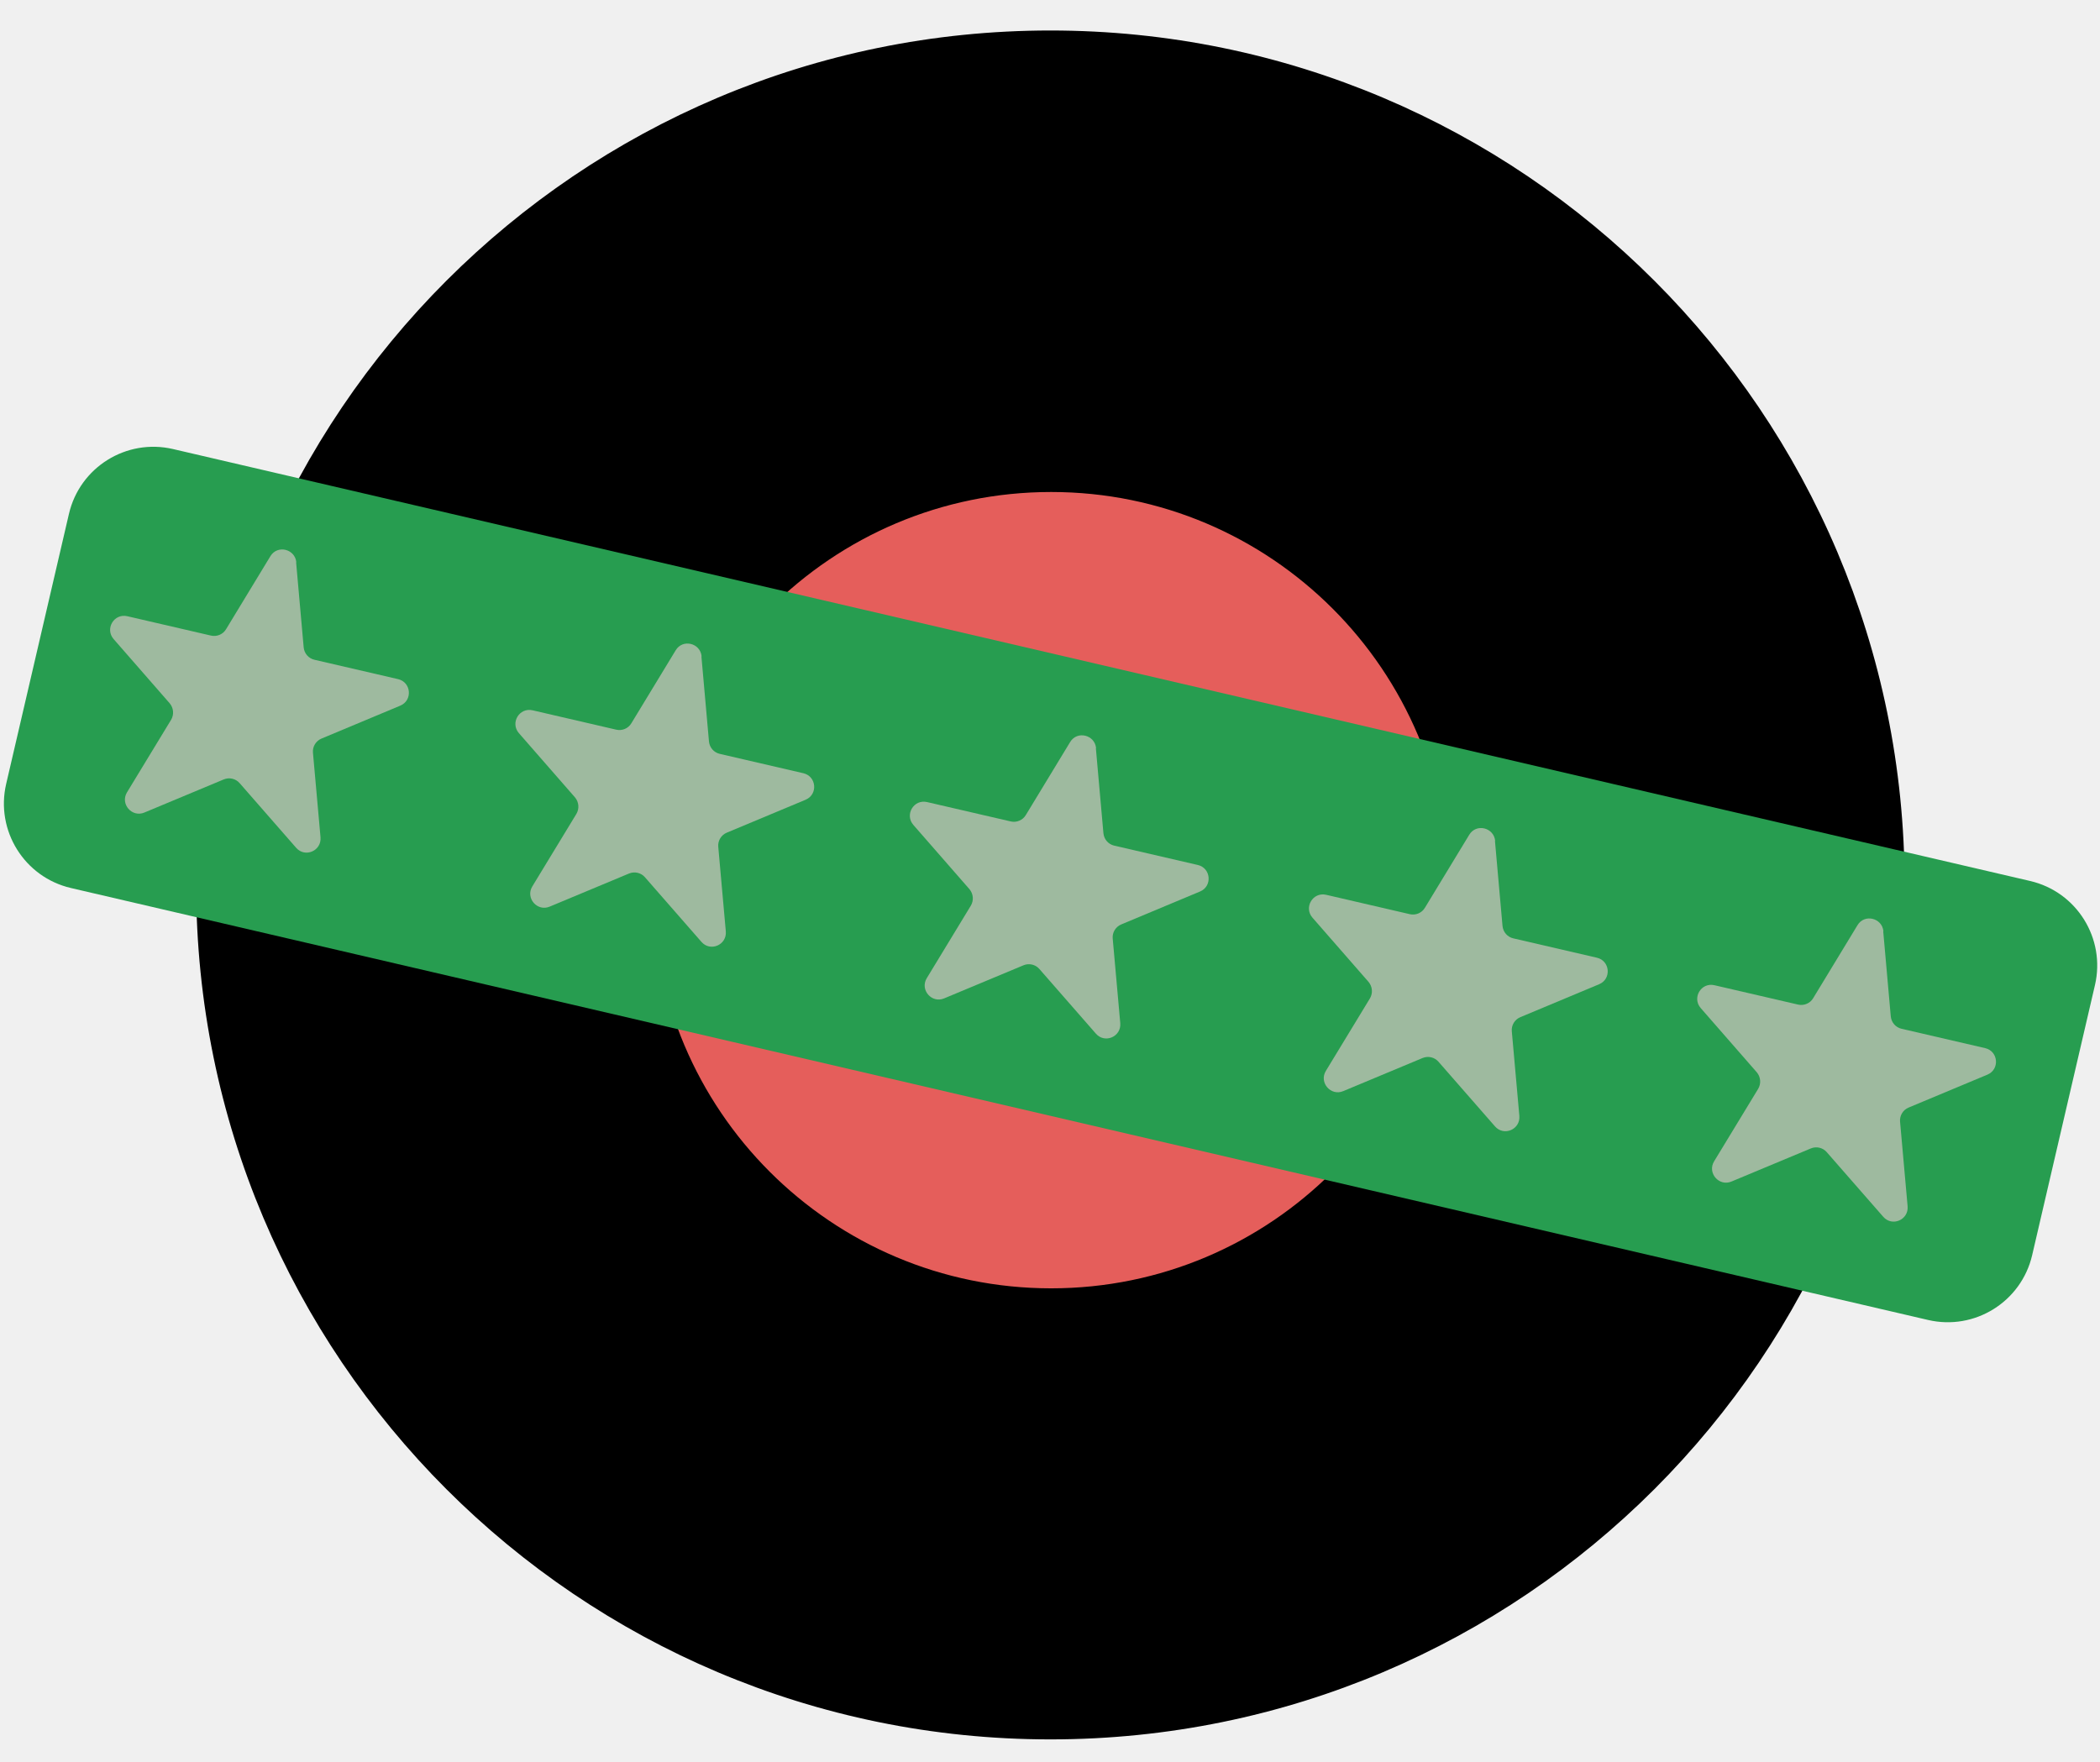
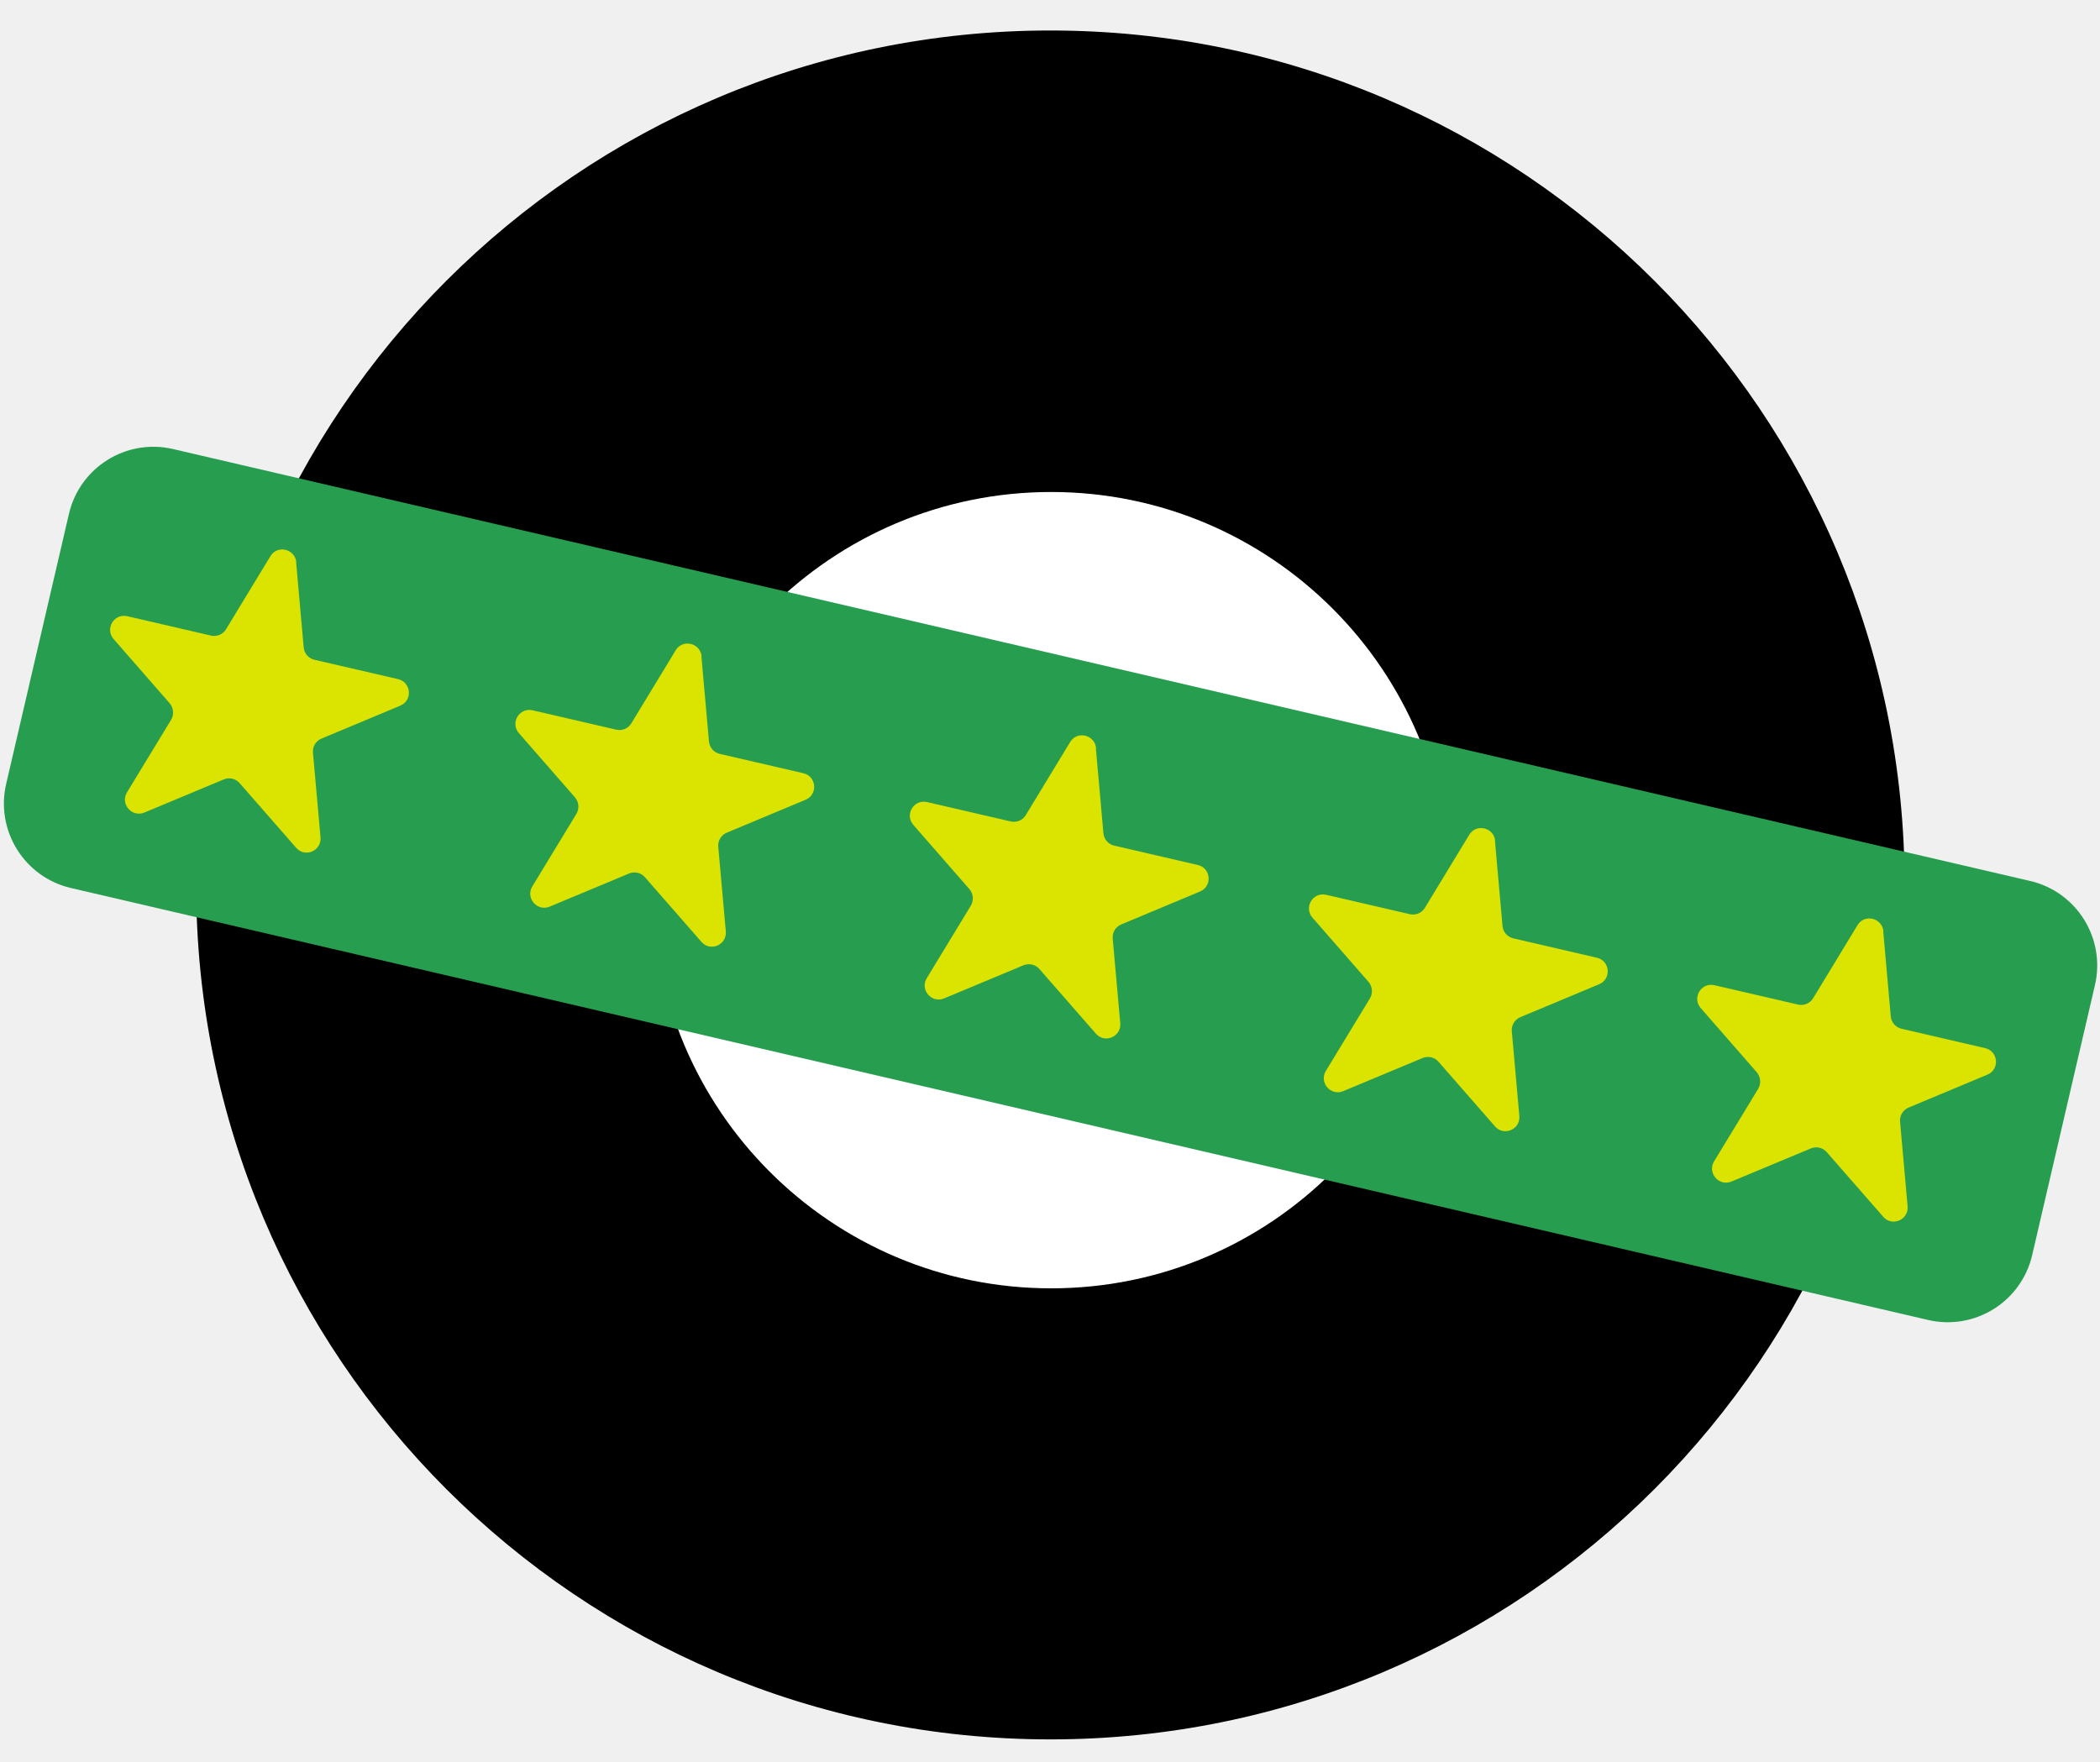
<svg xmlns="http://www.w3.org/2000/svg" width="174" height="146" viewBox="0 0 174 146" fill="none">
-   <g clip-path="url(#clip0_305_1129)">
+   <g clip-path="url(#clip0_623_1004)">
    <path d="M87.032 142.647C125.294 142.647 156.311 111.616 156.311 73.337C156.311 35.058 125.294 4.027 87.032 4.027C48.77 4.027 17.753 35.058 17.753 73.337C17.753 111.616 48.77 142.647 87.032 142.647Z" fill="black" stroke="black" stroke-width="3" stroke-miterlimit="10" />
-     <path d="M87.096 107.767C105.864 107.767 121.078 92.546 121.078 73.77C121.078 54.994 105.864 39.773 87.096 39.773C68.329 39.773 53.114 54.994 53.114 73.77C53.114 92.546 68.329 107.767 87.096 107.767Z" fill="#E55E5B" stroke="black" stroke-width="2" stroke-miterlimit="10" />
-     <path d="M168.211 73.009L14.337 37.214C10.472 36.315 6.61 38.72 5.712 42.587L0.511 64.965C-0.388 68.831 2.016 72.694 5.881 73.593L159.755 109.389C163.62 110.288 167.482 107.882 168.38 104.015L173.582 81.638C174.48 77.771 172.076 73.908 168.211 73.009Z" fill="#279D50" />
-     <path d="M90.801 62.01L91.426 69.053C91.475 69.55 91.827 69.968 92.324 70.08L99.252 71.684C100.343 71.941 100.471 73.449 99.429 73.882L92.902 76.61C92.437 76.802 92.148 77.284 92.196 77.781L92.822 84.792C92.918 85.915 91.539 86.509 90.801 85.659L86.118 80.3C85.797 79.931 85.268 79.802 84.803 79.995L78.228 82.739C77.202 83.172 76.207 82.033 76.785 81.07L80.441 75.053C80.698 74.62 80.65 74.075 80.329 73.69L75.678 68.363C74.941 67.513 75.71 66.213 76.817 66.47L83.745 68.074C84.226 68.187 84.739 67.978 84.996 67.545L88.668 61.496C89.245 60.534 90.705 60.887 90.817 61.994L90.801 62.01Z" fill="#9EBA9F" />
-     <path d="M24.536 46.608L25.162 53.651C25.21 54.148 25.563 54.566 26.06 54.678L32.988 56.282C34.078 56.539 34.206 58.047 33.164 58.48L26.637 61.208C26.172 61.4 25.883 61.882 25.931 62.379L26.557 69.39C26.653 70.513 25.274 71.107 24.536 70.257L19.854 64.898C19.533 64.529 19.004 64.4 18.538 64.593L11.963 67.337C10.937 67.77 9.943 66.63 10.52 65.668L14.177 59.651C14.433 59.218 14.385 58.673 14.064 58.288L9.414 52.961C8.676 52.111 9.446 50.811 10.552 51.068L17.48 52.672C17.961 52.785 18.474 52.576 18.731 52.143L22.403 46.094C22.981 45.132 24.44 45.485 24.552 46.592L24.536 46.608Z" fill="#9EBA9F" />
-     <path d="M156.039 77.188L156.664 84.231C156.712 84.728 157.065 85.145 157.562 85.258L164.49 86.862C165.581 87.119 165.709 88.627 164.667 89.06L158.14 91.787C157.674 91.98 157.386 92.461 157.434 92.959L158.059 99.97C158.156 101.093 156.776 101.687 156.039 100.836L151.356 95.478C151.035 95.109 150.506 94.98 150.041 95.173L143.466 97.916C142.439 98.35 141.445 97.21 142.022 96.248L145.679 90.231C145.935 89.798 145.887 89.253 145.567 88.868L140.916 83.541C140.178 82.691 140.948 81.391 142.055 81.648L148.982 83.252C149.464 83.364 149.977 83.156 150.233 82.723L153.906 76.674C154.483 75.712 155.942 76.064 156.055 77.171L156.039 77.188Z" fill="#9EBA9F" />
-     <path d="M58.118 54.405L58.743 61.448C58.791 61.946 59.144 62.363 59.641 62.475L66.569 64.08C67.66 64.336 67.788 65.844 66.746 66.278L60.219 69.005C59.754 69.198 59.465 69.679 59.513 70.176L60.139 77.188C60.235 78.311 58.855 78.904 58.118 78.054L53.435 72.695C53.114 72.326 52.585 72.198 52.12 72.39L45.545 75.134C44.519 75.567 43.524 74.428 44.102 73.465L47.758 67.449C48.015 67.016 47.967 66.47 47.646 66.085L42.995 60.758C42.257 59.908 43.027 58.609 44.134 58.865L51.062 60.47C51.543 60.582 52.056 60.373 52.312 59.94L55.985 53.892C56.562 52.929 58.022 53.282 58.134 54.389L58.118 54.405Z" fill="#9EBA9F" />
-     <path d="M123.869 69.695L124.494 76.738C124.542 77.236 124.895 77.653 125.392 77.765L132.32 79.369C133.411 79.626 133.539 81.134 132.497 81.567L125.97 84.295C125.505 84.487 125.216 84.969 125.264 85.466L125.889 92.477C125.986 93.6 124.606 94.194 123.869 93.344L119.186 87.985C118.865 87.616 118.336 87.488 117.871 87.68L111.296 90.424C110.27 90.857 109.275 89.718 109.853 88.755L113.509 82.739C113.766 82.305 113.717 81.76 113.397 81.375L108.746 76.048C108.008 75.198 108.778 73.898 109.885 74.155L116.813 75.76C117.294 75.872 117.807 75.663 118.063 75.23L121.736 69.181C122.313 68.219 123.773 68.572 123.885 69.679L123.869 69.695Z" fill="#9EBA9F" />
+     <path d="M87.096 107.767C105.864 107.767 121.078 92.546 121.078 73.77C121.078 54.994 105.864 39.773 87.096 39.773C68.329 39.773 53.114 54.994 53.114 73.77C53.114 92.546 68.329 107.767 87.096 107.767Z" fill="white" stroke="black" stroke-width="2" stroke-miterlimit="10" />
+     <path d="M168.211 73.008L14.337 37.213C10.472 36.314 6.61 38.72 5.712 42.586L0.511 64.964C-0.388 68.831 2.016 72.694 5.881 73.593L159.755 109.388C163.62 110.287 167.482 107.882 168.38 104.015L173.582 81.637C174.48 77.771 172.076 73.907 168.211 73.008Z" fill="#279D50" />
+     <path d="M90.8 62.01L91.426 69.053C91.474 69.551 91.827 69.968 92.324 70.08L99.252 71.684C100.342 71.941 100.471 73.449 99.428 73.883L92.901 76.61C92.436 76.803 92.147 77.284 92.196 77.781L92.821 84.792C92.917 85.915 91.538 86.509 90.8 85.659L86.118 80.3C85.797 79.931 85.268 79.803 84.803 79.995L78.228 82.739C77.201 83.172 76.207 82.033 76.784 81.07L80.441 75.054C80.697 74.621 80.649 74.075 80.328 73.69L75.678 68.363C74.94 67.513 75.71 66.213 76.816 66.47L83.744 68.075C84.225 68.187 84.739 67.978 84.995 67.545L88.668 61.497C89.245 60.534 90.704 60.887 90.817 61.994L90.8 62.01Z" fill="#DAE400" />
+     <path d="M24.537 46.608L25.162 53.651C25.21 54.148 25.563 54.566 26.06 54.678L32.988 56.282C34.079 56.539 34.207 58.047 33.165 58.48L26.638 61.208C26.172 61.4 25.884 61.882 25.932 62.379L26.557 69.39C26.654 70.513 25.274 71.107 24.537 70.257L19.854 64.898C19.533 64.529 19.004 64.4 18.539 64.593L11.964 67.337C10.938 67.77 9.943 66.63 10.521 65.668L14.177 59.651C14.434 59.218 14.385 58.673 14.065 58.288L9.414 52.961C8.676 52.111 9.446 50.811 10.553 51.068L17.48 52.672C17.962 52.785 18.475 52.576 18.731 52.143L22.404 46.094C22.981 45.132 24.441 45.485 24.553 46.592L24.537 46.608Z" fill="#DAE400" />
+     <path d="M156.039 77.187L156.664 84.231C156.712 84.728 157.065 85.145 157.562 85.257L164.49 86.862C165.581 87.118 165.709 88.627 164.667 89.06L158.14 91.787C157.674 91.98 157.386 92.461 157.434 92.959L158.059 99.97C158.156 101.093 156.776 101.686 156.039 100.836L151.356 95.477C151.035 95.108 150.506 94.98 150.041 95.173L143.466 97.916C142.439 98.349 141.445 97.21 142.022 96.248L145.679 90.231C145.935 89.798 145.887 89.252 145.567 88.867L140.916 83.541C140.178 82.69 140.948 81.391 142.055 81.647L148.982 83.252C149.464 83.364 149.977 83.156 150.233 82.722L153.906 76.674C154.483 75.711 155.942 76.064 156.055 77.171L156.039 77.187Z" fill="#DAE400" />
+     <path d="M58.118 54.405L58.743 61.448C58.791 61.946 59.144 62.363 59.641 62.475L66.569 64.08C67.66 64.336 67.788 65.844 66.746 66.278L60.219 69.005C59.754 69.198 59.465 69.679 59.513 70.176L60.139 77.188C60.235 78.311 58.855 78.904 58.118 78.054L53.435 72.695C53.114 72.326 52.585 72.198 52.12 72.39L45.545 75.134C44.519 75.567 43.524 74.428 44.102 73.465L47.758 67.449C48.015 67.016 47.967 66.47 47.646 66.085L42.995 60.758C42.257 59.908 43.027 58.609 44.134 58.865L51.062 60.47C51.543 60.582 52.056 60.373 52.312 59.94L55.985 53.892C56.562 52.929 58.022 53.282 58.134 54.389L58.118 54.405Z" fill="#DAE400" />
+     <path d="M123.869 69.695L124.494 76.738C124.542 77.236 124.895 77.653 125.392 77.765L132.32 79.37C133.411 79.626 133.539 81.134 132.497 81.568L125.97 84.295C125.505 84.488 125.216 84.969 125.264 85.466L125.889 92.478C125.986 93.601 124.606 94.194 123.869 93.344L119.186 87.985C118.865 87.616 118.336 87.488 117.871 87.68L111.296 90.424C110.27 90.857 109.275 89.718 109.853 88.755L113.509 82.739C113.766 82.306 113.717 81.76 113.397 81.375L108.746 76.049C108.008 75.198 108.778 73.899 109.885 74.155L116.813 75.76C117.294 75.872 117.807 75.663 118.063 75.23L121.736 69.182C122.313 68.219 123.773 68.572 123.885 69.679L123.869 69.695Z" fill="#DAE400" />
  </g>
  <defs>
-     <clipPath id="clip0_305_1129">
+     <clipPath id="clip0_623_1004">
      <rect width="174" height="146" fill="white" />
    </clipPath>
  </defs>
</svg>
